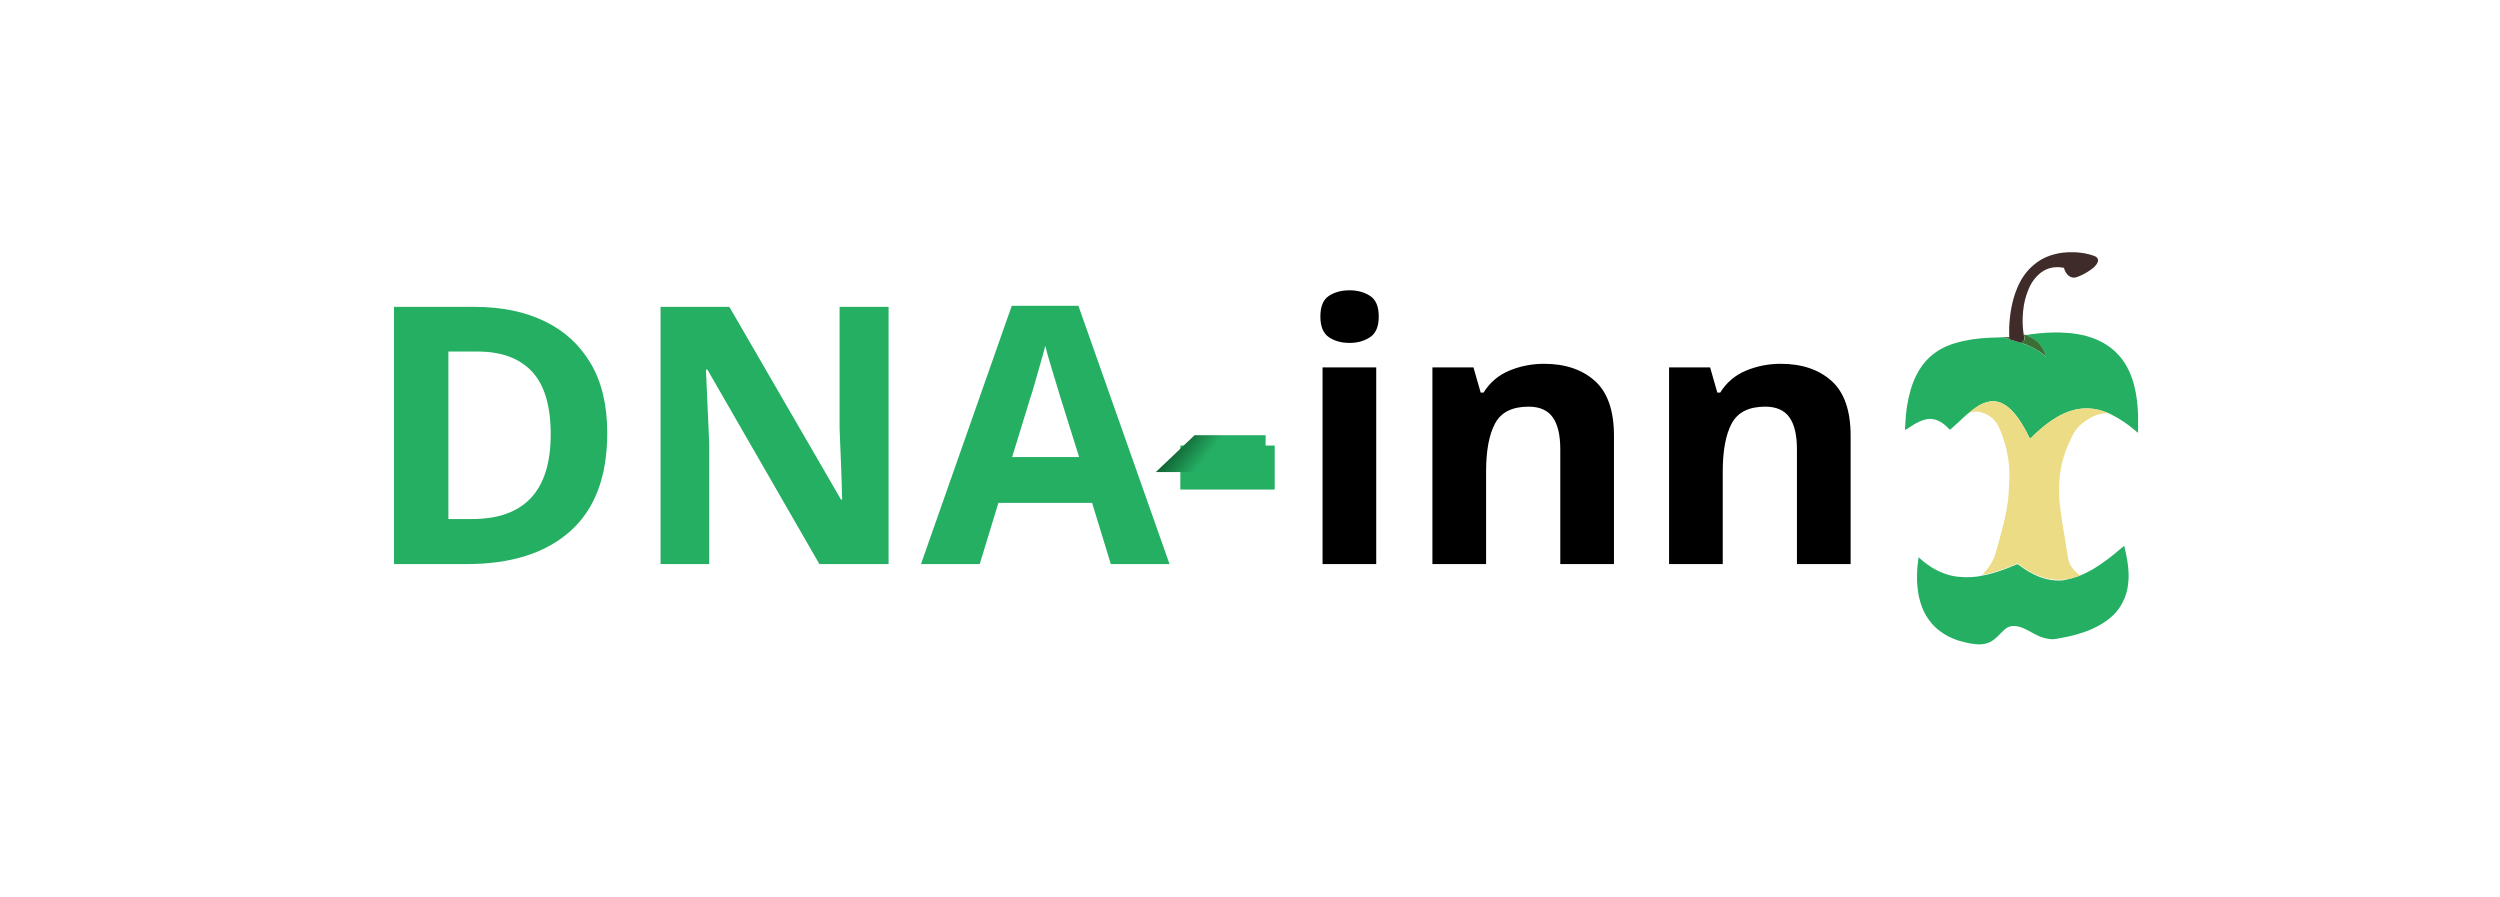
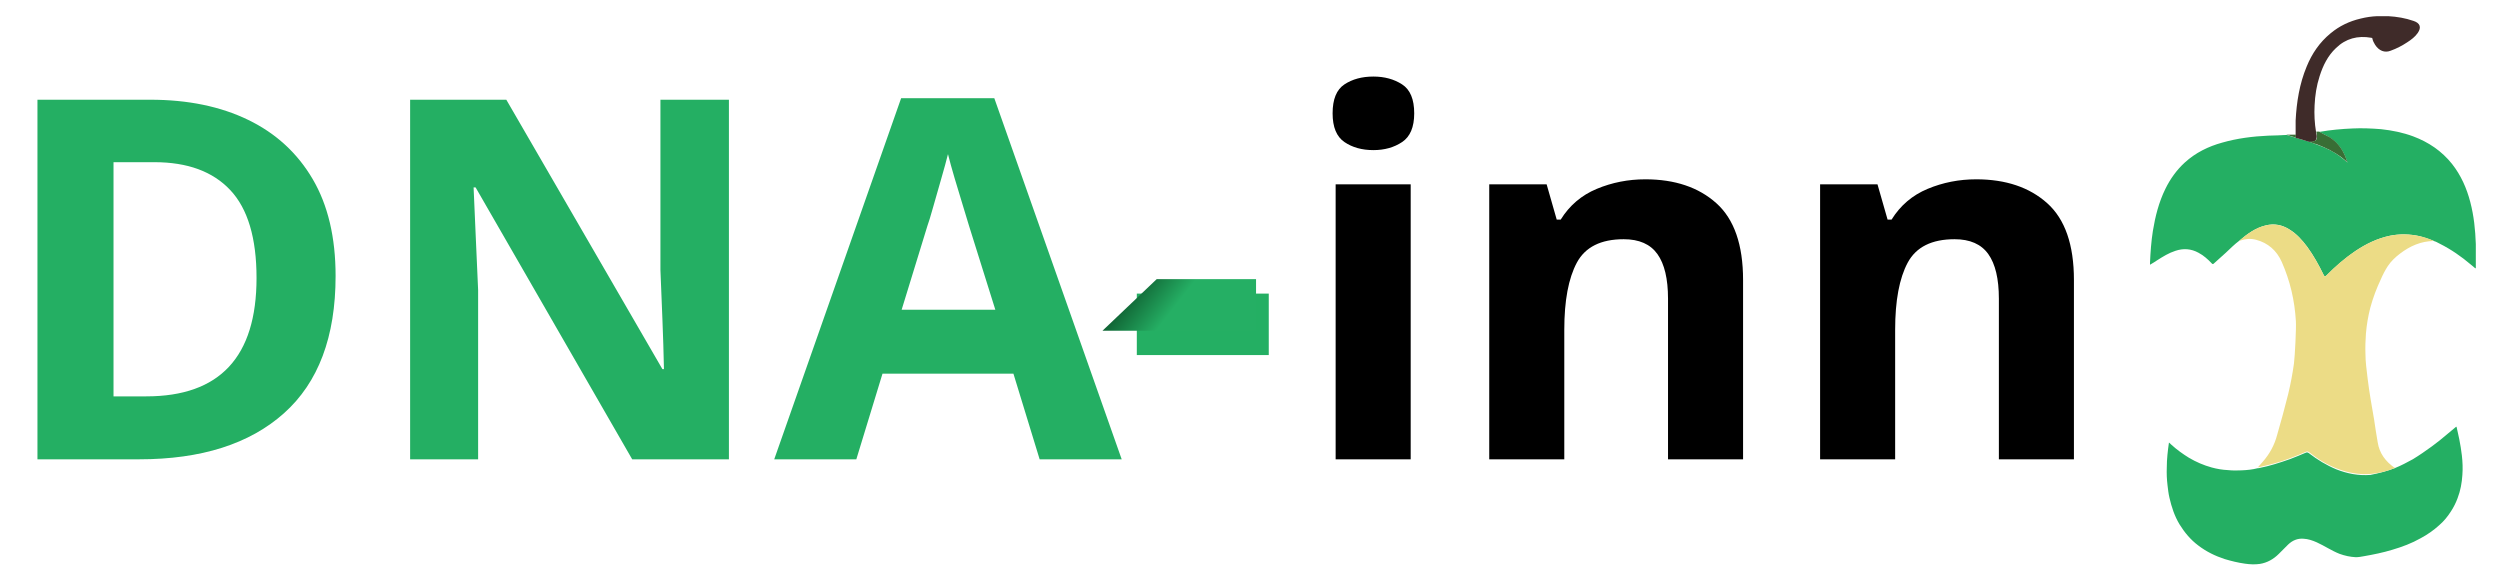
- <svg xmlns="http://www.w3.org/2000/svg" version="1.1" viewBox="0 0 1456.8 522.4">
+ <svg xmlns="http://www.w3.org/2000/svg" id="Layer_1" version="1.1" viewBox="0 0 1042 243">
  <defs>
    <style>
-       .cls-1 {
+       .st0 {
+         fill: url(#linear-gradient);
+       }
+ 
+       .st1, .st2 {
+         fill: #24af63;
+       }
+ 
+       .st3, .st4, .st2 {
+         isolation: isolate;
+       }
+ 
+       .st4, .st2 {
        font-family: MavenPro-Bold, 'Maven Pro';
        font-size: 209.9px;
        font-weight: 700;
-         isolation: isolate;
      }

-       .cls-2 {
-         fill: url(#linear-gradient);
-       }
- 
-       .cls-3 {
-         fill: #24af63;
-       }
- 
-       .cls-4 {
+       .st5 {
        fill: #ecdc86;
      }

-       .cls-5 {
+       .st6 {
        fill: #396e35;
      }

-       .cls-6 {
+       .st7 {
        fill: #3f2b29;
      }

-       .cls-7 {
+       .st8 {
        fill: #a0918f;
      }
    </style>
-     <linearGradient id="linear-gradient" x1="309.9" y1="558.3" x2="311" y2="558.3" gradientTransform="translate(-27614.3 12247.6) rotate(38) scale(48.1 -48.1)" gradientUnits="userSpaceOnUse">
+     <linearGradient id="linear-gradient" x1="-26.29" y1="-40.17" x2="-25.19" y2="-40.17" gradientTransform="translate(272.53 2408.21) rotate(38) scale(48.1)" gradientUnits="userSpaceOnUse">
      <stop offset="0" stop-color="#0c542a" />
      <stop offset=".2" stop-color="#0c542a" />
      <stop offset=".6" stop-color="#25af64" />
      <stop offset=".8" stop-color="#25af64" />
      <stop offset="1" stop-color="#25af64" />
    </linearGradient>
  </defs>
  <g>
-     <g id="svg2">
-       <g>
-         <g>
-           <path id="path24" class="cls-3" d="M1245.9,248.4v3.6q0,0-.2.1l-1.8-1.5c-4-3.4-8.3-6.4-13.1-8.8-.8-.4-1.6-.9-2.5-1.1,0-.1-.2-.2-.3-.2-1.8-.7-3.6-1.3-5.5-1.8-4.1-.9-8.2-1-12.3-.2-5.3,1.1-10,3.4-14.5,6.4-4.4,3-8.4,6.5-12.1,10.2q-.7.7-1.1-.2c-2-4.1-4.2-8.1-6.9-11.8-2.1-2.8-4.4-5.4-7.4-7.2-3-1.9-6.3-2.6-9.8-1.7-4.3,1-7.8,3.6-11.1,6.4-2,1.5-3.8,3.3-5.6,5-1.7,1.5-3.3,3-5,4.5-.3.3-.5.3-.8,0-1.7-1.8-3.5-3.4-5.6-4.5-3.1-1.7-6.3-1.9-9.6-.8-2.8.9-5.2,2.4-7.7,4-1,.6-1.9,1.3-2.9,1.8v-.2c0-.2,0-.4,0-.6.2-4.4.5-8.9,1.2-13.3,1-6.1,2.5-12,5.2-17.5,2-4.1,4.7-7.9,8.1-11,4.5-4.1,9.8-6.7,15.6-8.3,6.3-1.8,12.7-2.6,19.2-2.9,2.6,0,5.1-.2,7.7-.3,1.3.5,2.6.8,3.9,1.2,1.9.6,3.8,1.2,5.7,1.7,1,.4,1.9.7,2.9,1.1,3.7,1.3,7.3,3,10.4,5.5.8.6,1.6,1.3,2.4,2-.2-.6-.4-1.1-.6-1.7-1.4-3.7-3.5-6.7-6.9-8.8-1.4-.9-2.9-1.5-4.4-2.3,0,0,.3,0,.4,0,4.5-.8,9.1-1.2,13.7-1.4,3.9-.2,7.9,0,11.8.3,4.6.5,9.1,1.4,13.4,3,6.4,2.4,11.9,6.1,16.2,11.5,3.7,4.7,6.1,10.1,7.6,15.9,1.5,5.7,2.1,11.6,2.3,17.5,0,2.1,0,4.3,0,6.5" />
-           <path id="path26" class="cls-4" d="M1245.9,241.8h0v6.6h0v-6.6Z" />
-           <path id="path28" class="cls-7" d="M1209.4,146.9h0c0,0-4.5,0-4.5,0h0c0,0,4.5,0,4.5,0Z" />
-           <path id="path30" class="cls-3" d="M1212.3,335.3c2.5-1,4.9-2.3,7.3-3.6,2.8-1.7,5.4-3.5,8-5.4,2.2-1.6,4.3-3.3,6.4-5.1l3.6-3c.2-.2.2-.1.3.1.4,1.6.7,3.3,1.1,5,.5,2.3.8,4.6,1.1,6.9.3,2.7.4,5.3.2,8-.2,3.3-.8,6.6-2,9.7-.7,1.9-1.6,3.7-2.7,5.4-1.4,2.2-3,4.2-5,5.9-2.3,2.1-4.9,3.9-7.7,5.4-3.7,2.1-7.7,3.6-11.8,4.8-3.9,1.2-7.9,2-11.9,2.7-1.1.2-2.2.4-3.3.4-2.3-.1-4.6-.6-6.8-1.4-3.3-1.3-6.2-3.3-9.5-4.8-1.8-.8-3.6-1.4-5.5-1.5-2.5-.2-4.6.7-6.4,2.4l-3.9,3.9c-2.2,2.2-4.8,3.7-7.9,4.2-2.1.3-4.1.2-6.2-.1-2.9-.4-5.7-1.1-8.4-1.9-4-1.3-7.7-3.1-11.1-5.7-3.2-2.4-5.7-5.4-7.8-8.8-2.1-3.5-3.3-7.2-4.2-11.1-.4-1.7-.6-3.5-.8-5.2-.3-2.5-.4-4.9-.3-7.4,0-3.5.4-6.9.9-10.4.4.4.8.7,1.1,1,2.2,2,4.7,3.8,7.3,5.4,2.9,1.7,6.1,3.1,9.4,4,2.2.6,4.5,1,6.8,1.1,1.9.2,3.8.2,5.7.1,2.2-.1,4.5-.3,6.7-.9.3,0,.6,0,.8-.1,2-.4,4-.9,6-1.5,2.3-.7,4.5-1.4,6.7-2.2,2.1-.8,4.3-1.7,6.4-2.6.6-.3,1-.2,1.5.2,3.5,2.7,7.3,5,11.4,6.7,4.6,1.8,9.3,2.7,14.2,2.3,3.6-.7,7-1.6,10.3-2.9" />
-           <path id="path32" class="cls-4" d="M1212.3,335.3c-3.3,1.3-6.7,2.2-10.2,2.5-4.9.4-9.6-.5-14.2-2.3-4.1-1.6-7.9-3.9-11.4-6.7-.5-.4-.9-.5-1.5-.2-2.1.9-4.2,1.8-6.4,2.6s-4.4,1.6-6.7,2.2c-2,.6-4,1-6,1.5-.3.1-.6.1-.8.1l2.1-2.4c2.8-3.2,4.8-6.9,5.9-11.1,1.6-5.6,3.2-11.3,4.6-17,1-4.2,1.8-8.4,2.4-12.7.4-3.1,1-14.9.8-17.7-.5-8.6-2.4-16.8-5.9-24.7-2.1-4.7-5.7-7.9-10.7-9.2-2.2-.6-4.4-.4-6.5.3-.2.1-.3.2-.5.1,3.3-2.8,6.7-5.4,11.1-6.4,3.5-.8,6.8-.2,9.8,1.7s5.3,4.4,7.4,7.2c2.7,3.7,4.9,7.7,6.9,11.8q.4.9,1.1.2c3.7-3.8,7.7-7.3,12.1-10.2,4.4-3,9.2-5.3,14.5-6.4,4.1-.8,8.2-.7,12.3.2,1.9.4,3.7,1,5.5,1.8,0,.1.3.1.3.2-5.3.1-9.8,2.1-13.9,5.2-2,1.5-3.8,3.2-5.2,5.3-1.1,1.7-2.1,3.6-2.9,5.5-1.8,3.8-3.3,7.8-4.4,11.9-.9,3.5-1.5,7.1-1.8,10.7-.2,2.8-.3,5.6-.2,8.4,0,3.4.5,6.8.9,10.3.7,5.7,1.7,11.4,2.7,17.1.5,3.1.9,6.3,1.5,9.5.7,4.6,3.3,8,7,10.6,0-.1.2,0,.3.1" />
-           <path id="path34" class="cls-6" d="M1204.9,147h4.5c3.6.2,7.2.8,10.6,2,2.7.9,3.3,2.7,1.7,5-1.1,1.6-2.7,2.8-4.4,3.9-2.1,1.4-4.4,2.6-6.9,3.5-2.5,1-4.9,0-6.5-2.5-.5-.8-.9-1.6-1.1-2.5,0-.3-.2-.4-.5-.4-5.6-1-10.6.3-14.7,4.3-3.4,3.2-5.4,7.3-6.8,11.7-1.3,4-1.9,8-2.1,12.2-.2,3.7,0,7.4.6,11,0,.6.3,1.2.3,1.9,0,.8-.2,1.5-.8,1.9-.7.5-1.5.4-2.3.4-1.9-.6-3.8-1.2-5.7-1.7v-1.3c0-2,0-3.9,0-5.9.4-7.7,1.6-15.3,4.6-22.5,2.2-5.4,5.4-10.1,9.9-13.8,3.7-3.1,7.9-5.1,12.6-6.2,2.4-.6,4.6-.9,6.9-1" />
-           <path id="path36" class="cls-5" d="M1176.6,199.3c.8,0,1.6,0,2.3-.4s.9-1.2.8-1.9c0-.6-.2-1.3-.3-1.9.4,0,.7,0,1.1,0,1.4.8,2.9,1.5,4.4,2.3,3.4,2.1,5.5,5.1,6.9,8.8.2.6.4,1.1.6,1.7-.8-.7-1.6-1.4-2.4-2-3.2-2.4-6.7-4.1-10.4-5.5-1.1-.3-2-.6-3-1" />
-           <path id="path38" class="cls-5" d="M1170.9,196.3v1.3c-1.3-.4-2.6-.7-3.9-1.2,1.4,0,2.7,0,3.9,0" />
-         </g>
-         <text class="cls-1" transform="translate(210.7 328.7)">
-           <tspan class="cls-3" x="0" y="0">DNA-</tspan>
-           <tspan x="543.6" y="0">inn</tspan>
-         </text>
-         <path id="path67" class="cls-2" d="M696.1,253.6l-22.6,21.5h64v-21.5h-41.4Z" />
-       </g>
-     </g>
+     <path id="path24" class="st1" d="M1031.92,108.14v3.6s-.07.03-.2.1l-1.8-1.5c-4-3.4-8.3-6.4-13.1-8.8-.8-.4-1.6-.9-2.5-1.1,0-.1-.2-.2-.3-.2-1.8-.7-3.6-1.3-5.5-1.8-4.1-.9-8.2-1-12.3-.2-5.3,1.1-10,3.4-14.5,6.4-4.4,3-8.4,6.5-12.1,10.2-.47.47-.83.4-1.1-.2-2-4.1-4.2-8.1-6.9-11.8-2.1-2.8-4.4-5.4-7.4-7.2-3-1.9-6.3-2.6-9.8-1.7-4.3,1-7.8,3.6-11.1,6.4-2,1.5-3.8,3.3-5.6,5-1.7,1.5-3.3,3-5,4.5-.3.3-.5.3-.8,0-1.7-1.8-3.5-3.4-5.6-4.5-3.1-1.7-6.3-1.9-9.6-.8-2.8.9-5.2,2.4-7.7,4-1,.6-1.9,1.3-2.9,1.8v-.8c.2-4.4.5-8.9,1.2-13.3,1-6.1,2.5-12,5.2-17.5,2-4.1,4.7-7.9,8.1-11,4.5-4.1,9.8-6.7,15.6-8.3,6.3-1.8,12.7-2.6,19.2-2.9,2.6,0,5.1-.2,7.7-.3,1.3.5,2.6.8,3.9,1.2,1.9.6,3.8,1.2,5.7,1.7,1,.4,1.9.7,2.9,1.1,3.7,1.3,7.3,3,10.4,5.5.8.6,1.6,1.3,2.4,2-.2-.6-.4-1.1-.6-1.7-1.4-3.7-3.5-6.7-6.9-8.8-1.4-.9-2.9-1.5-4.4-2.3h.4c4.5-.8,9.1-1.2,13.7-1.4,3.9-.2,7.9,0,11.8.3,4.6.5,9.1,1.4,13.4,3,6.4,2.4,11.9,6.1,16.2,11.5,3.7,4.7,6.1,10.1,7.6,15.9,1.5,5.7,2.1,11.6,2.3,17.5v6.5" />
+     <path id="path26" class="st5" d="M1031.92,101.54h0v6.6h0v-6.6Z" />
+     <path id="path28" class="st8" d="M995.42,6.64h-4.5,4.5Z" />
+     <path id="path30" class="st1" d="M998.32,195.04c2.5-1,4.9-2.3,7.3-3.6,2.8-1.7,5.4-3.5,8-5.4,2.2-1.6,4.3-3.3,6.4-5.1l3.6-3c.2-.2.2-.1.3.1.4,1.6.7,3.3,1.1,5,.5,2.3.8,4.6,1.1,6.9.3,2.7.4,5.3.2,8-.2,3.3-.8,6.6-2,9.7-.7,1.9-1.6,3.7-2.7,5.4-1.4,2.2-3,4.2-5,5.9-2.3,2.1-4.9,3.9-7.7,5.4-3.7,2.1-7.7,3.6-11.8,4.8-3.9,1.2-7.9,2-11.9,2.7-1.1.2-2.2.4-3.3.4-2.3-.1-4.6-.6-6.8-1.4-3.3-1.3-6.2-3.3-9.5-4.8-1.8-.8-3.6-1.4-5.5-1.5-2.5-.2-4.6.7-6.4,2.4l-3.9,3.9c-2.2,2.2-4.8,3.7-7.9,4.2-2.1.3-4.1.2-6.2-.1-2.9-.4-5.7-1.1-8.4-1.9-4-1.3-7.7-3.1-11.1-5.7-3.2-2.4-5.7-5.4-7.8-8.8-2.1-3.5-3.3-7.2-4.2-11.1-.4-1.7-.6-3.5-.8-5.2-.3-2.5-.4-4.9-.3-7.4,0-3.5.4-6.9.9-10.4.4.4.8.7,1.1,1,2.2,2,4.7,3.8,7.3,5.4,2.9,1.7,6.1,3.1,9.4,4,2.2.6,4.5,1,6.8,1.1,1.9.2,3.8.2,5.7.1,2.2-.1,4.5-.3,6.7-.9.3,0,.6,0,.8-.1,2-.4,4-.9,6-1.5,2.3-.7,4.5-1.4,6.7-2.2,2.1-.8,4.3-1.7,6.4-2.6.6-.3,1-.2,1.5.2,3.5,2.7,7.3,5,11.4,6.7,4.6,1.8,9.3,2.7,14.2,2.3,3.6-.7,7-1.6,10.3-2.9" />
+     <path id="path32" class="st5" d="M998.32,195.04c-3.3,1.3-6.7,2.2-10.2,2.5-4.9.4-9.6-.5-14.2-2.3-4.1-1.6-7.9-3.9-11.4-6.7-.5-.4-.9-.5-1.5-.2-2.1.9-4.2,1.8-6.4,2.6s-4.4,1.6-6.7,2.2c-2,.6-4,1-6,1.5-.3.1-.6.1-.8.1l2.1-2.4c2.8-3.2,4.8-6.9,5.9-11.1,1.6-5.6,3.2-11.3,4.6-17,1-4.2,1.8-8.4,2.4-12.7.4-3.1,1-14.9.8-17.7-.5-8.6-2.4-16.8-5.9-24.7-2.1-4.7-5.7-7.9-10.7-9.2-2.2-.6-4.4-.4-6.5.3-.2.1-.3.2-.5.1,3.3-2.8,6.7-5.4,11.1-6.4,3.5-.8,6.8-.2,9.8,1.7s5.3,4.4,7.4,7.2c2.7,3.7,4.9,7.7,6.9,11.8.27.6.63.67,1.1.2,3.7-3.8,7.7-7.3,12.1-10.2,4.4-3,9.2-5.3,14.5-6.4,4.1-.8,8.2-.7,12.3.2,1.9.4,3.7,1,5.5,1.8,0,.1.3.1.3.2-5.3.1-9.8,2.1-13.9,5.2-2,1.5-3.8,3.2-5.2,5.3-1.1,1.7-2.1,3.6-2.9,5.5-1.8,3.8-3.3,7.8-4.4,11.9-.9,3.5-1.5,7.1-1.8,10.7-.2,2.8-.3,5.6-.2,8.4,0,3.4.5,6.8.9,10.3.7,5.7,1.7,11.4,2.7,17.1.5,3.1.9,6.3,1.5,9.5.7,4.6,3.3,8,7,10.6,0-.1.2,0,.3.1" />
+     <path id="path34" class="st7" d="M990.92,6.74h4.5c3.6.2,7.2.8,10.6,2,2.7.9,3.3,2.7,1.7,5-1.1,1.6-2.7,2.8-4.4,3.9-2.1,1.4-4.4,2.6-6.9,3.5-2.5,1-4.9,0-6.5-2.5-.5-.8-.9-1.6-1.1-2.5,0-.3-.2-.4-.5-.4-5.6-1-10.6.3-14.7,4.3-3.4,3.2-5.4,7.3-6.8,11.7-1.3,4-1.9,8-2.1,12.2-.2,3.7,0,7.4.6,11,0,.6.3,1.2.3,1.9,0,.8-.2,1.5-.8,1.9-.7.5-1.5.4-2.3.4-1.9-.6-3.8-1.2-5.7-1.7v-7.2c.4-7.7,1.6-15.3,4.6-22.5,2.2-5.4,5.4-10.1,9.9-13.8,3.7-3.1,7.9-5.1,12.6-6.2,2.4-.6,4.6-.9,6.9-1" />
+     <path id="path36" class="st6" d="M962.62,59.04c.8,0,1.6,0,2.3-.4s.9-1.2.8-1.9c0-.6-.2-1.3-.3-1.9h1.1c1.4.8,2.9,1.5,4.4,2.3,3.4,2.1,5.5,5.1,6.9,8.8.2.6.4,1.1.6,1.7-.8-.7-1.6-1.4-2.4-2-3.2-2.4-6.7-4.1-10.4-5.5-1.1-.3-2-.6-3-1" />
+     <path id="path38" class="st6" d="M956.92,56.04v1.3c-1.3-.4-2.6-.7-3.9-1.2h3.9" />
  </g>
+   <g class="st3">
+     <text class="st2" transform="translate(-3.28 191.44)">
+       <tspan x="0" y="0">DNA-</tspan>
+     </text>
+     <text class="st4" transform="translate(540.32 191.44)">
+       <tspan x="0" y="0">inn</tspan>
+     </text>
+   </g>
+   <path id="path67" class="st0" d="M482.12,116.34l-22.6,21.5h64v-21.5h-41.4Z" />
</svg>
